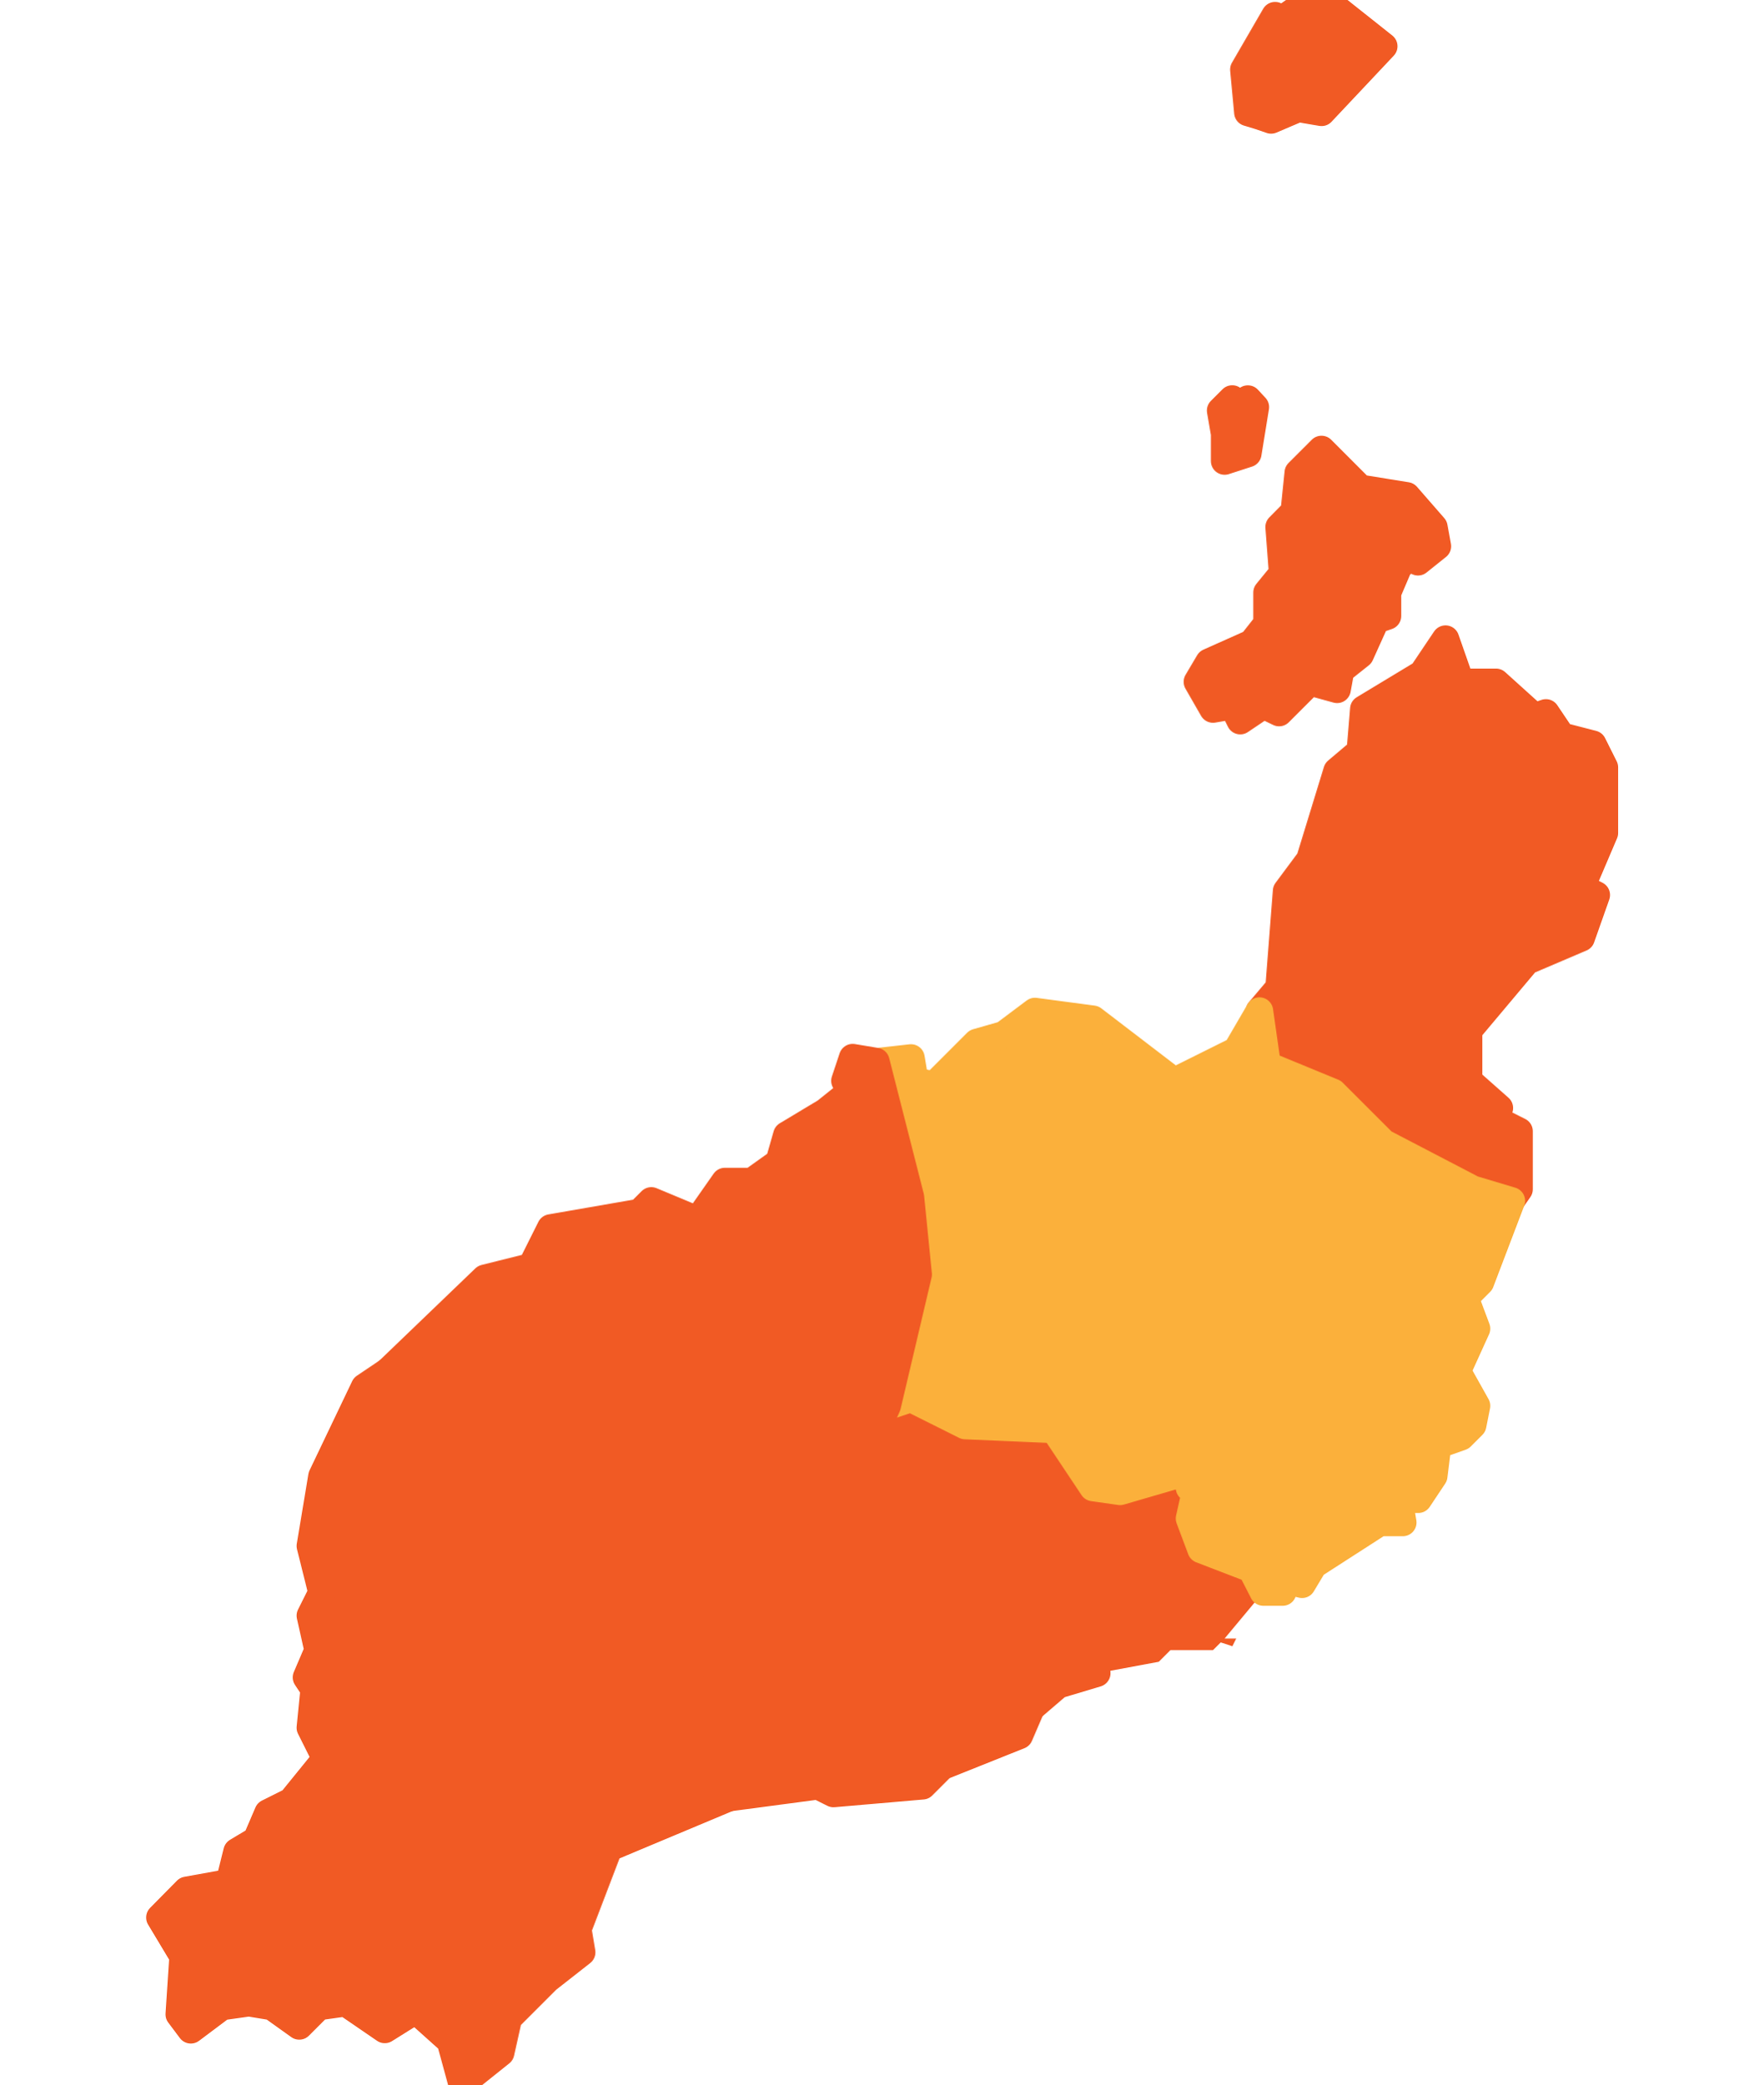
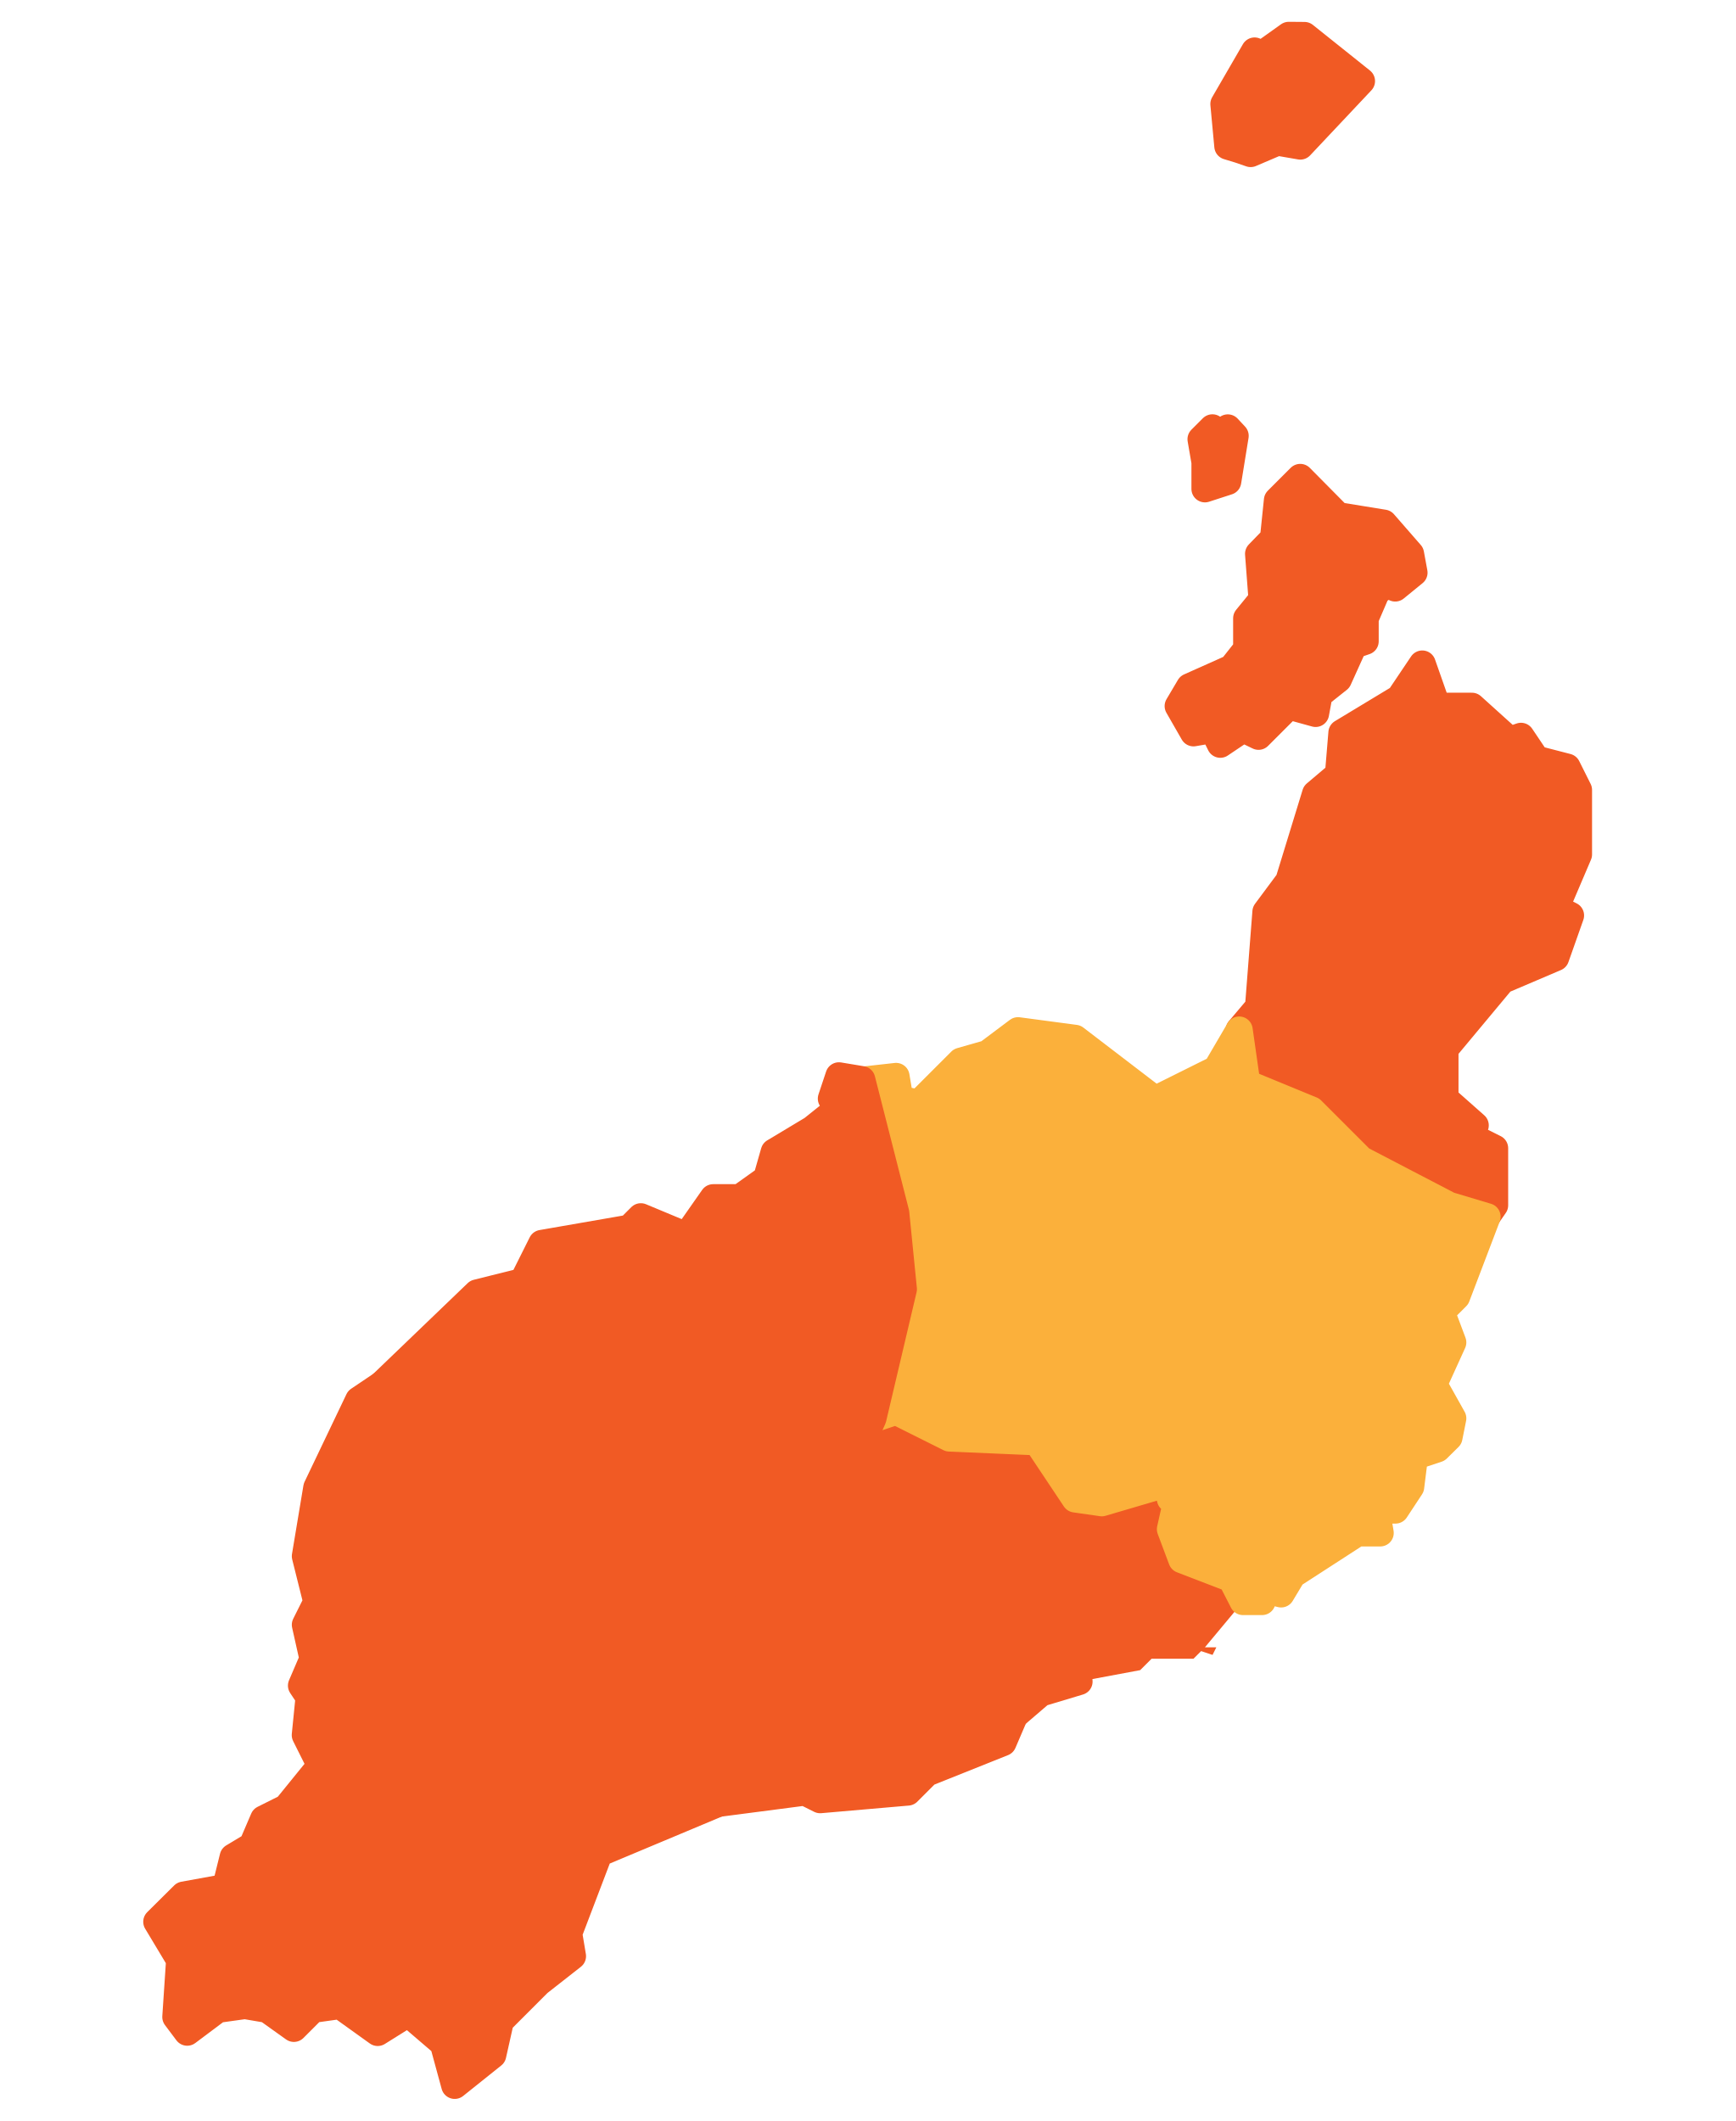
- <svg xmlns="http://www.w3.org/2000/svg" id="Municipios_de_la_provincia_de_Santa_Cruz_de_Tenerife" data-name="Municipios de la provincia de Santa Cruz de Tenerife" viewBox="0 0 255.12 301.43">
+ <svg xmlns="http://www.w3.org/2000/svg" id="Municipios_de_la_provincia_de_Santa_Cruz_de_Tenerife" data-name="Municipios de la provincia de Santa Cruz de Tenerife" viewBox="0 0 255.12 311.81">
  <defs>
    <style>.cls-1,.cls-2{fill:#f15a24;}.cls-2{stroke:#f15a24;}.cls-2,.cls-3{stroke-linejoin:round;stroke-width:3.97px;}.cls-3{fill:#fbb03b;stroke:#fbb03b;}</style>
  </defs>
-   <path id="Arrecife" class="cls-1" d="M182.72,230.26l-5.6,6.72h1.68l-.56,1.12-1.68-.56-1.12,1.12h-6.16l-1.68,1.68-9,1.68-2.24-26.89h1.68l3.92.56,9.52-2.8.56,2.24,1.12-.56-1.12,5,1.68,4.48,7.28,2.8Z" />
-   <path id="Haría" class="cls-2" d="M189.45,0l-3.94,2.77-1.09-.51-4.52,7.8.58,6.2,1.68.51,1.68.58,3.94-1.68,3.36.58,9-9.56L191.71,0ZM178.22,57.7l-1.68,1.68.58,3.36v3.94l3.36-1.09,1.09-6.71-1.09-1.17-1.09,1.17ZM191.13,65l-3.36,3.36L187.19,74,185,76.22l.51,6.71-2.26,2.77v4.52L181.06,93l-6.2,2.77-1.68,2.84,2.26,3.94,3.36-.58v1.09l.58,1.17,3.36-2.26,2.26,1.09,4.45-4.45,3.94,1.09.51-2.77,2.84-2.26,2.26-5,1.68-.58V85.71l1.68-3.94L204,80.67l1.09.58L207.9,79l-.51-2.77-3.94-4.52-6.71-1.09Zm17.94,27.43-3.36,5-8.46,5.11-.51,6.13-3.36,2.84-3.94,12.84-3.36,4.52-1.09,14-2.84,3.36,1.09,7.8L192.8,158l7.29,7.29L213,172l5.54,1.68,1.17-1.68v-8.39l-3.36-1.68.51-1.68-4.45-3.94V149L220.81,139l7.88-3.36,2.19-6.2-2.19-1.09,3.36-7.88v-9.48l-1.68-3.36-4.52-1.17-2.26-3.36-1.68.58-5.54-5h-5.11Z" />
-   <path id="San_Bartolomé" data-name="San Bartolomé" class="cls-2" d="M128.38,203.37l3.36-1.12,7.84,3.92,12.88.56,5.6,8.4h-1.68L158.63,242l-5.6,1.68-3.92,3.36-16.25-21.85-5.6-11.2-3.36-.56Z" />
-   <path id="Teguise" class="cls-3" d="M182.16,146.23l1.12,7.84,9.52,3.92,7.28,7.28L213,172l5.6,1.68-4.48,11.76-2.24,2.24,1.68,4.48-2.8,6.16,2.8,5-.56,2.8-1.68,1.68L207.93,209l-.56,4.48-2.24,3.36h-2.8l.56,3.36h-3.36L190,226.34l-1.68,2.8-2.24-.56-.56,1.68h-2.8L181,226.9l-7.28-2.8-1.68-4.48,1.12-5-1.12.56-.56-2.24L162,215.7l-3.92-.56-5.6-8.4-12.88-.56-7.84-3.92-3.36,1.12,4.48-19-1.12-11.2-5-19.61,5-.56.56,3.36,2.8.56,6.16-6.16,3.92-1.12,4.48-3.36,8.4,1.12,11.76,9,9-4.48Z" />
-   <path id="Tías" class="cls-2" d="M107.66,224.66l16.25-11.2,3.36.56,5.6,11.2,16.25,21.85L147.43,251l-11.2,4.48-2.8,2.8-12.88,1.12-2.24-1.12L105.42,260l-2.24-23Z" />
-   <path id="Tinajo" class="cls-2" d="M56.12,198.33l14-13.45,6.72-1.68,2.8-5.6,12.88-2.24,1.68-1.68,6.72,2.8,3.92-5.6h3.92l3.92-2.8,1.12-3.92,5.6-3.36,2.8-2.24h2.24l-2.24-2.24,1.12-3.36,3.36.56,5,19.61,1.12,11.2-4.48,19-4.48,10.08-16.25,11.2-23-6.16Z" />
-   <path id="Yaiza" class="cls-2" d="M56.12,198.33,84.69,218.5l23,6.16L103.18,237l2.24,23-17.37,7.28L83.57,279l.56,3.36-5,3.92-5.6,5.6-1.12,5-5.6,4.48-1.68-6.16-5-4.48-4.48,2.8L50,289.65l-3.92.56-2.8,2.8-3.92-2.8L36,289.65l-3.92.56-4.48,3.36-1.68-2.24.56-8.4-3.36-5.6L27,273.4l6.16-1.12,1.12-4.48,2.8-1.68,1.68-3.92,3.36-1.68,5-6.16-2.24-4.48.56-5.6-1.12-1.68L46,238.67l-1.12-5,1.68-3.36-1.68-6.72,1.68-10.08,6.16-12.89Z" />
+   <path id="Arrecife" class="cls-1" d="M182.72,235.45l-5.6,6.72h1.68l-.56,1.12-1.68-.56-1.12,1.12h-6.16l-1.68,1.68-9,1.68-2.24-26.89h1.68l3.92.56,9.52-2.8.56,2.24,1.12-.56-1.12,5,1.68,4.48,7.28,2.8Z" />
+   <path id="Haría" class="cls-2" d="M189.45,5.19,185.51,8l-1.09-.51-4.52,7.8.58,6.2,1.68.51,1.68.58,3.94-1.68,3.36.58,9-9.56-8.39-6.71Zm-11.23,57.7-1.68,1.68.58,3.36v3.94l3.36-1.09,1.09-6.71-1.09-1.17-1.09,1.17Zm12.91,7.29-3.36,3.36-.58,5.62L185,81.42l.51,6.71-2.26,2.77v4.52l-2.19,2.77-6.2,2.77-1.68,2.84,2.26,3.94,3.36-.58v1.09l.58,1.17,3.36-2.26,2.26,1.09,4.45-4.45,3.94,1.09.51-2.77,2.84-2.26,2.26-5,1.68-.58V90.9L202.36,87,204,85.87l1.09.58,2.77-2.26-.51-2.77-3.94-4.52-6.71-1.09Zm17.94,27.43-3.36,5-8.46,5.11-.51,6.13-3.36,2.84-3.94,12.84-3.36,4.52-1.09,14-2.84,3.36,1.09,7.8,9.56,3.94,7.29,7.29L213,177.19l5.54,1.68,1.17-1.68V168.8l-3.36-1.68.51-1.68-4.45-3.94v-7.29l8.39-10.07,7.88-3.36,2.19-6.2-2.19-1.09,3.36-7.88v-9.48l-1.68-3.36-4.52-1.17-2.26-3.36-1.68.58-5.54-5h-5.11Z" />
+   <path id="San_Bartolomé" data-name="San Bartolomé" class="cls-2" d="M128.38,208.56l3.36-1.12,7.84,3.92,12.88.56,5.6,8.4h-1.68l2.24,26.89L153,248.9l-3.92,3.36-16.25-21.85-5.6-11.2-3.36-.56Z" />
+   <path id="Teguise" class="cls-3" d="M182.16,151.42l1.12,7.84,9.52,3.92,7.28,7.28L213,177.19l5.6,1.68-4.48,11.76-2.24,2.24,1.68,4.48-2.8,6.16,2.8,5-.56,2.8L211.29,213l-3.36,1.12-.56,4.48L205.13,222h-2.8l.56,3.36h-3.36L190,231.53l-1.68,2.8-2.24-.56-.56,1.68h-2.8L181,232.09l-7.28-2.8-1.68-4.48,1.12-5-1.12.56-.56-2.24-9.52,2.8-3.92-.56-5.6-8.4-12.88-.56-7.84-3.92-3.36,1.12,4.48-19-1.12-11.2-5-19.61,5-.56.56,3.36,2.8.56,6.16-6.16,3.92-1.12,4.48-3.36,8.4,1.12,11.76,9,9-4.48Z" />
+   <path id="Tías" class="cls-2" d="M107.66,229.85l16.25-11.2,3.36.56,5.6,11.2,16.25,21.85-1.68,3.92-11.2,4.48-2.8,2.8-12.88,1.12-2.24-1.12-12.88,1.68-2.24-23Z" />
+   <path id="Tinajo" class="cls-2" d="M56.12,203.52l14-13.45,6.72-1.68,2.8-5.6,12.88-2.24,1.68-1.68,6.72,2.8,3.92-5.6h3.92l3.92-2.8,1.12-3.92,5.6-3.36,2.8-2.24h2.24l-2.24-2.24,1.12-3.36,3.36.56,5,19.61,1.12,11.2-4.48,19-4.48,10.08-16.25,11.2-23-6.16Z" />
+   <path id="Yaiza" class="cls-2" d="M56.12,203.52l28.57,20.17,23,6.16-4.48,12.33,2.24,23-17.37,7.28-4.48,11.76.56,3.36-5,3.92-5.6,5.6-1.12,5-5.6,4.48-1.68-6.16L60,296l-4.48,2.8L50,294.84,46,295.4l-2.8,2.8-3.92-2.8L36,294.84,32,295.4l-4.48,3.36-1.68-2.24.56-8.4-3.36-5.6L27,278.59l6.16-1.12L34.27,273l2.8-1.68,1.68-3.92,3.36-1.68,5-6.16-2.24-4.48.56-5.6-1.12-1.68L46,243.86l-1.12-5,1.68-3.36-1.68-6.72,1.68-10.08,6.16-12.89Z" />
</svg>
